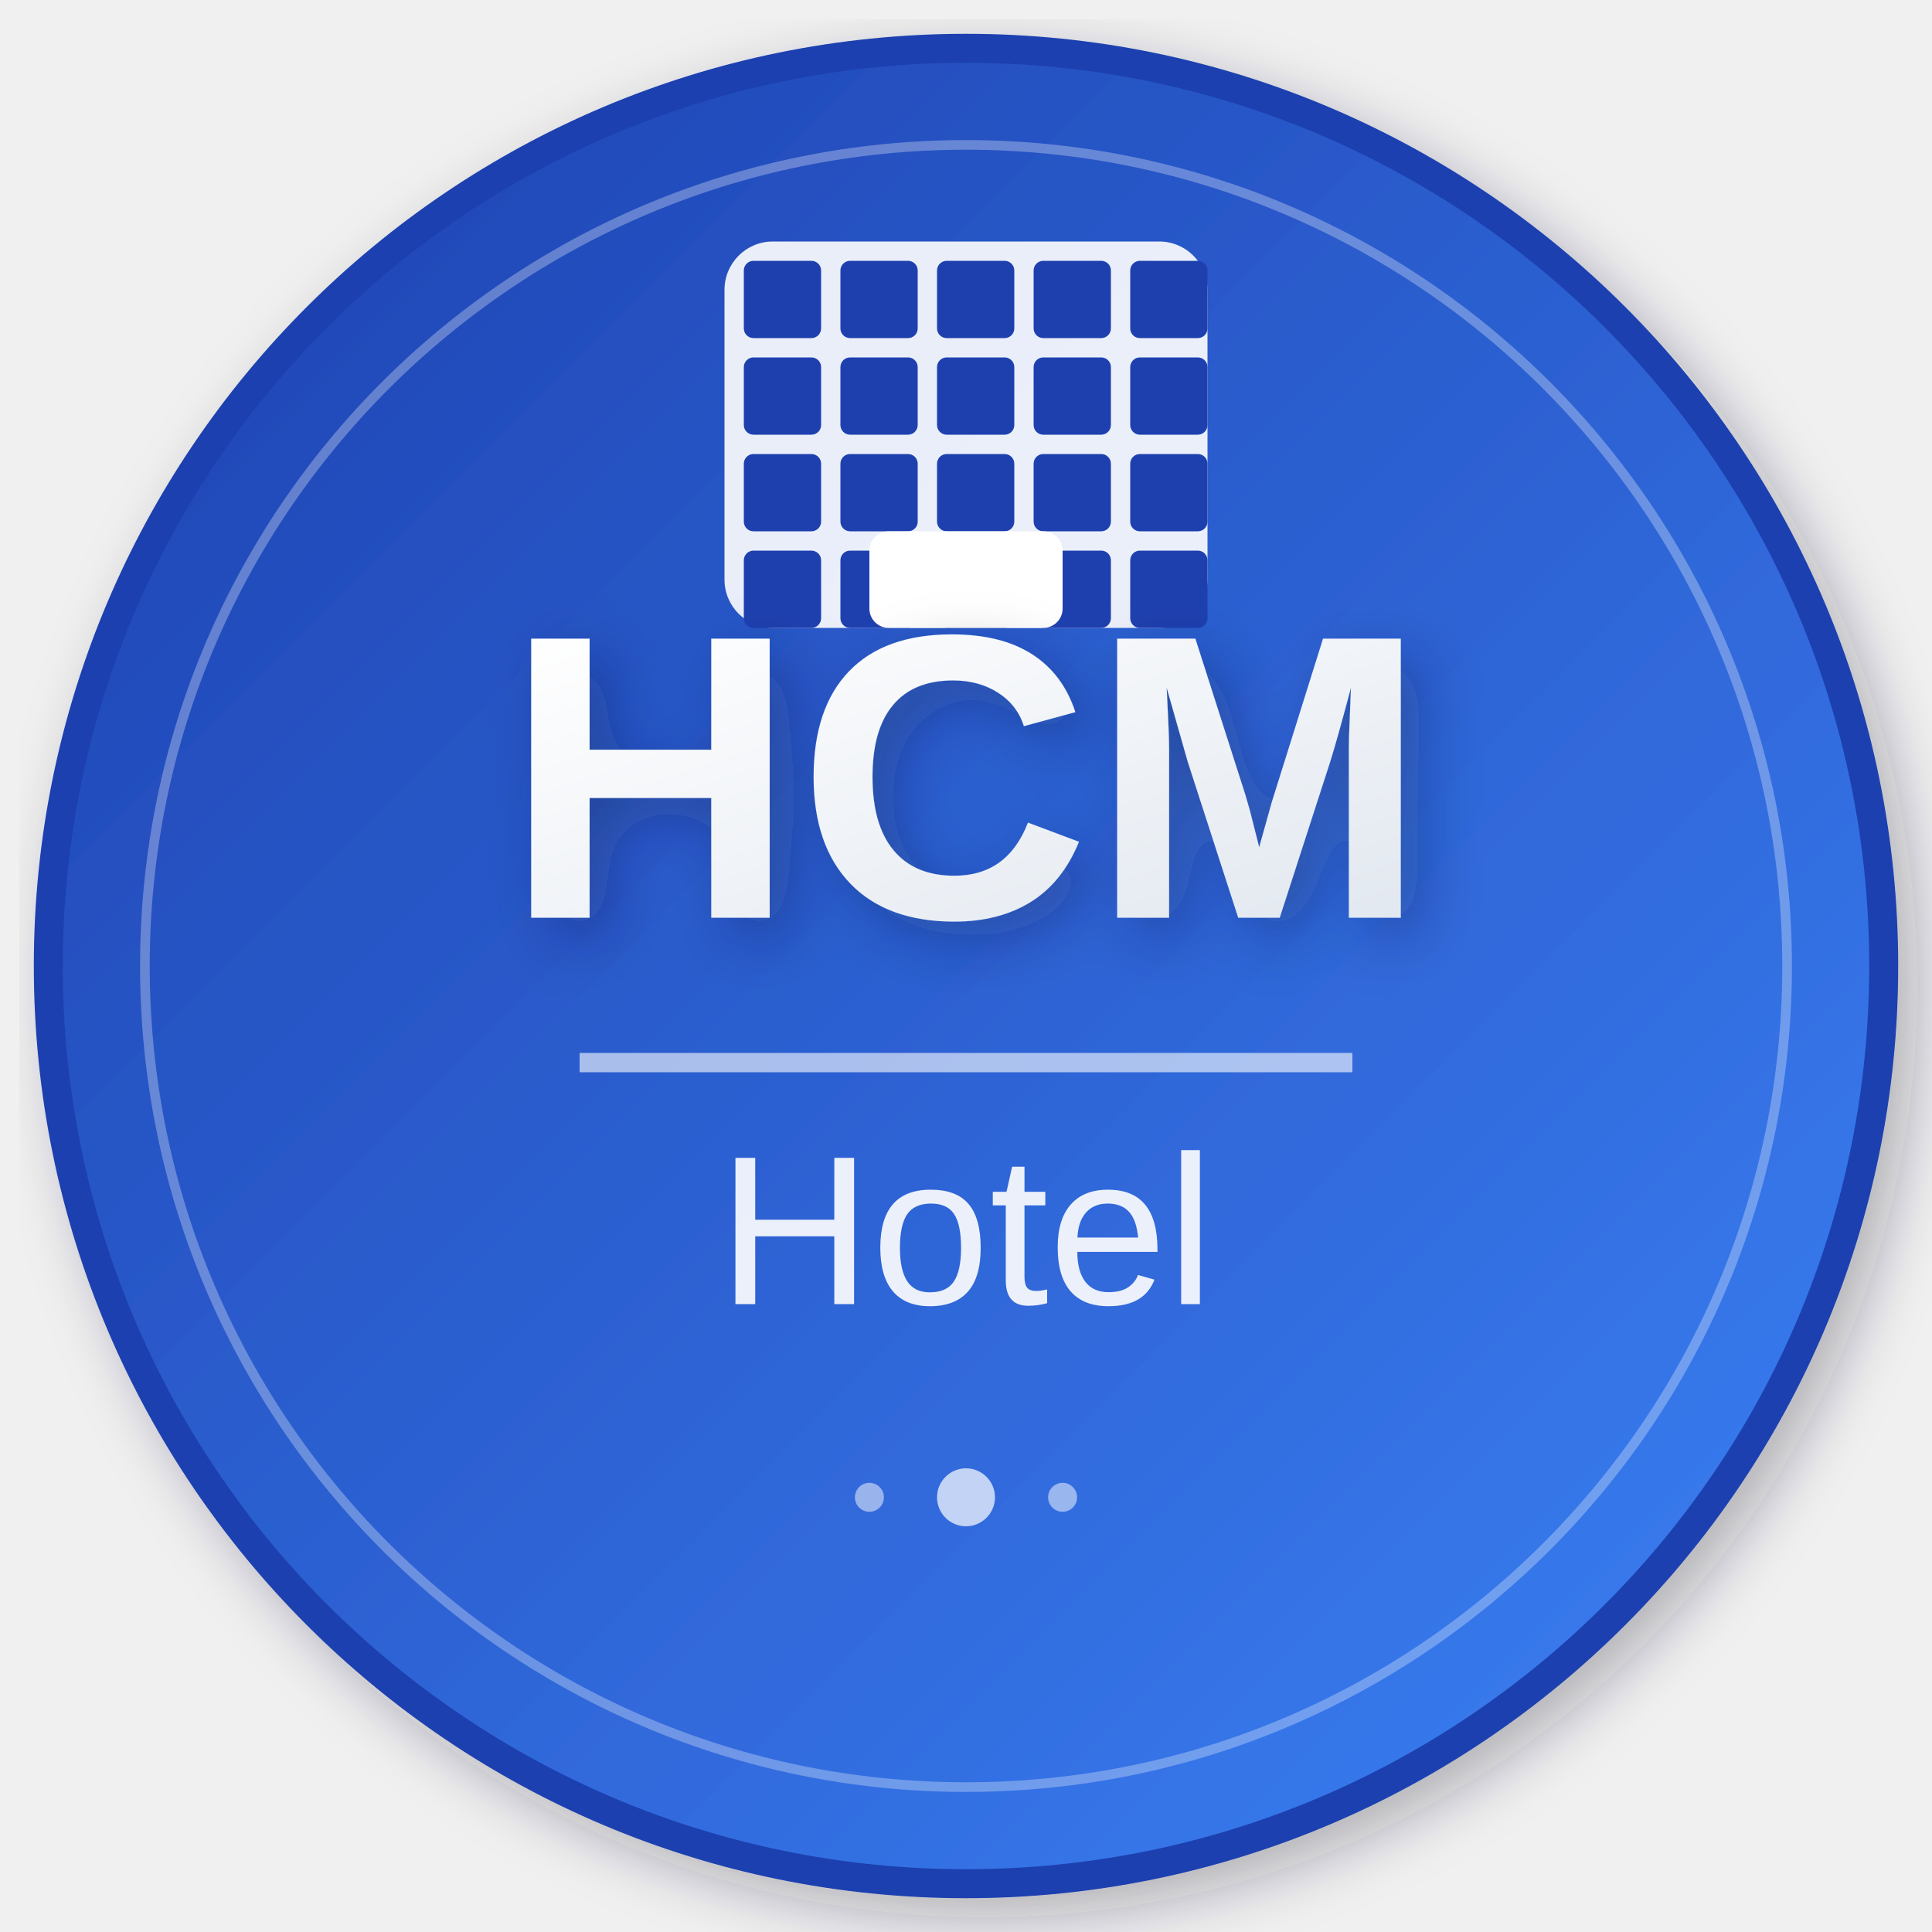
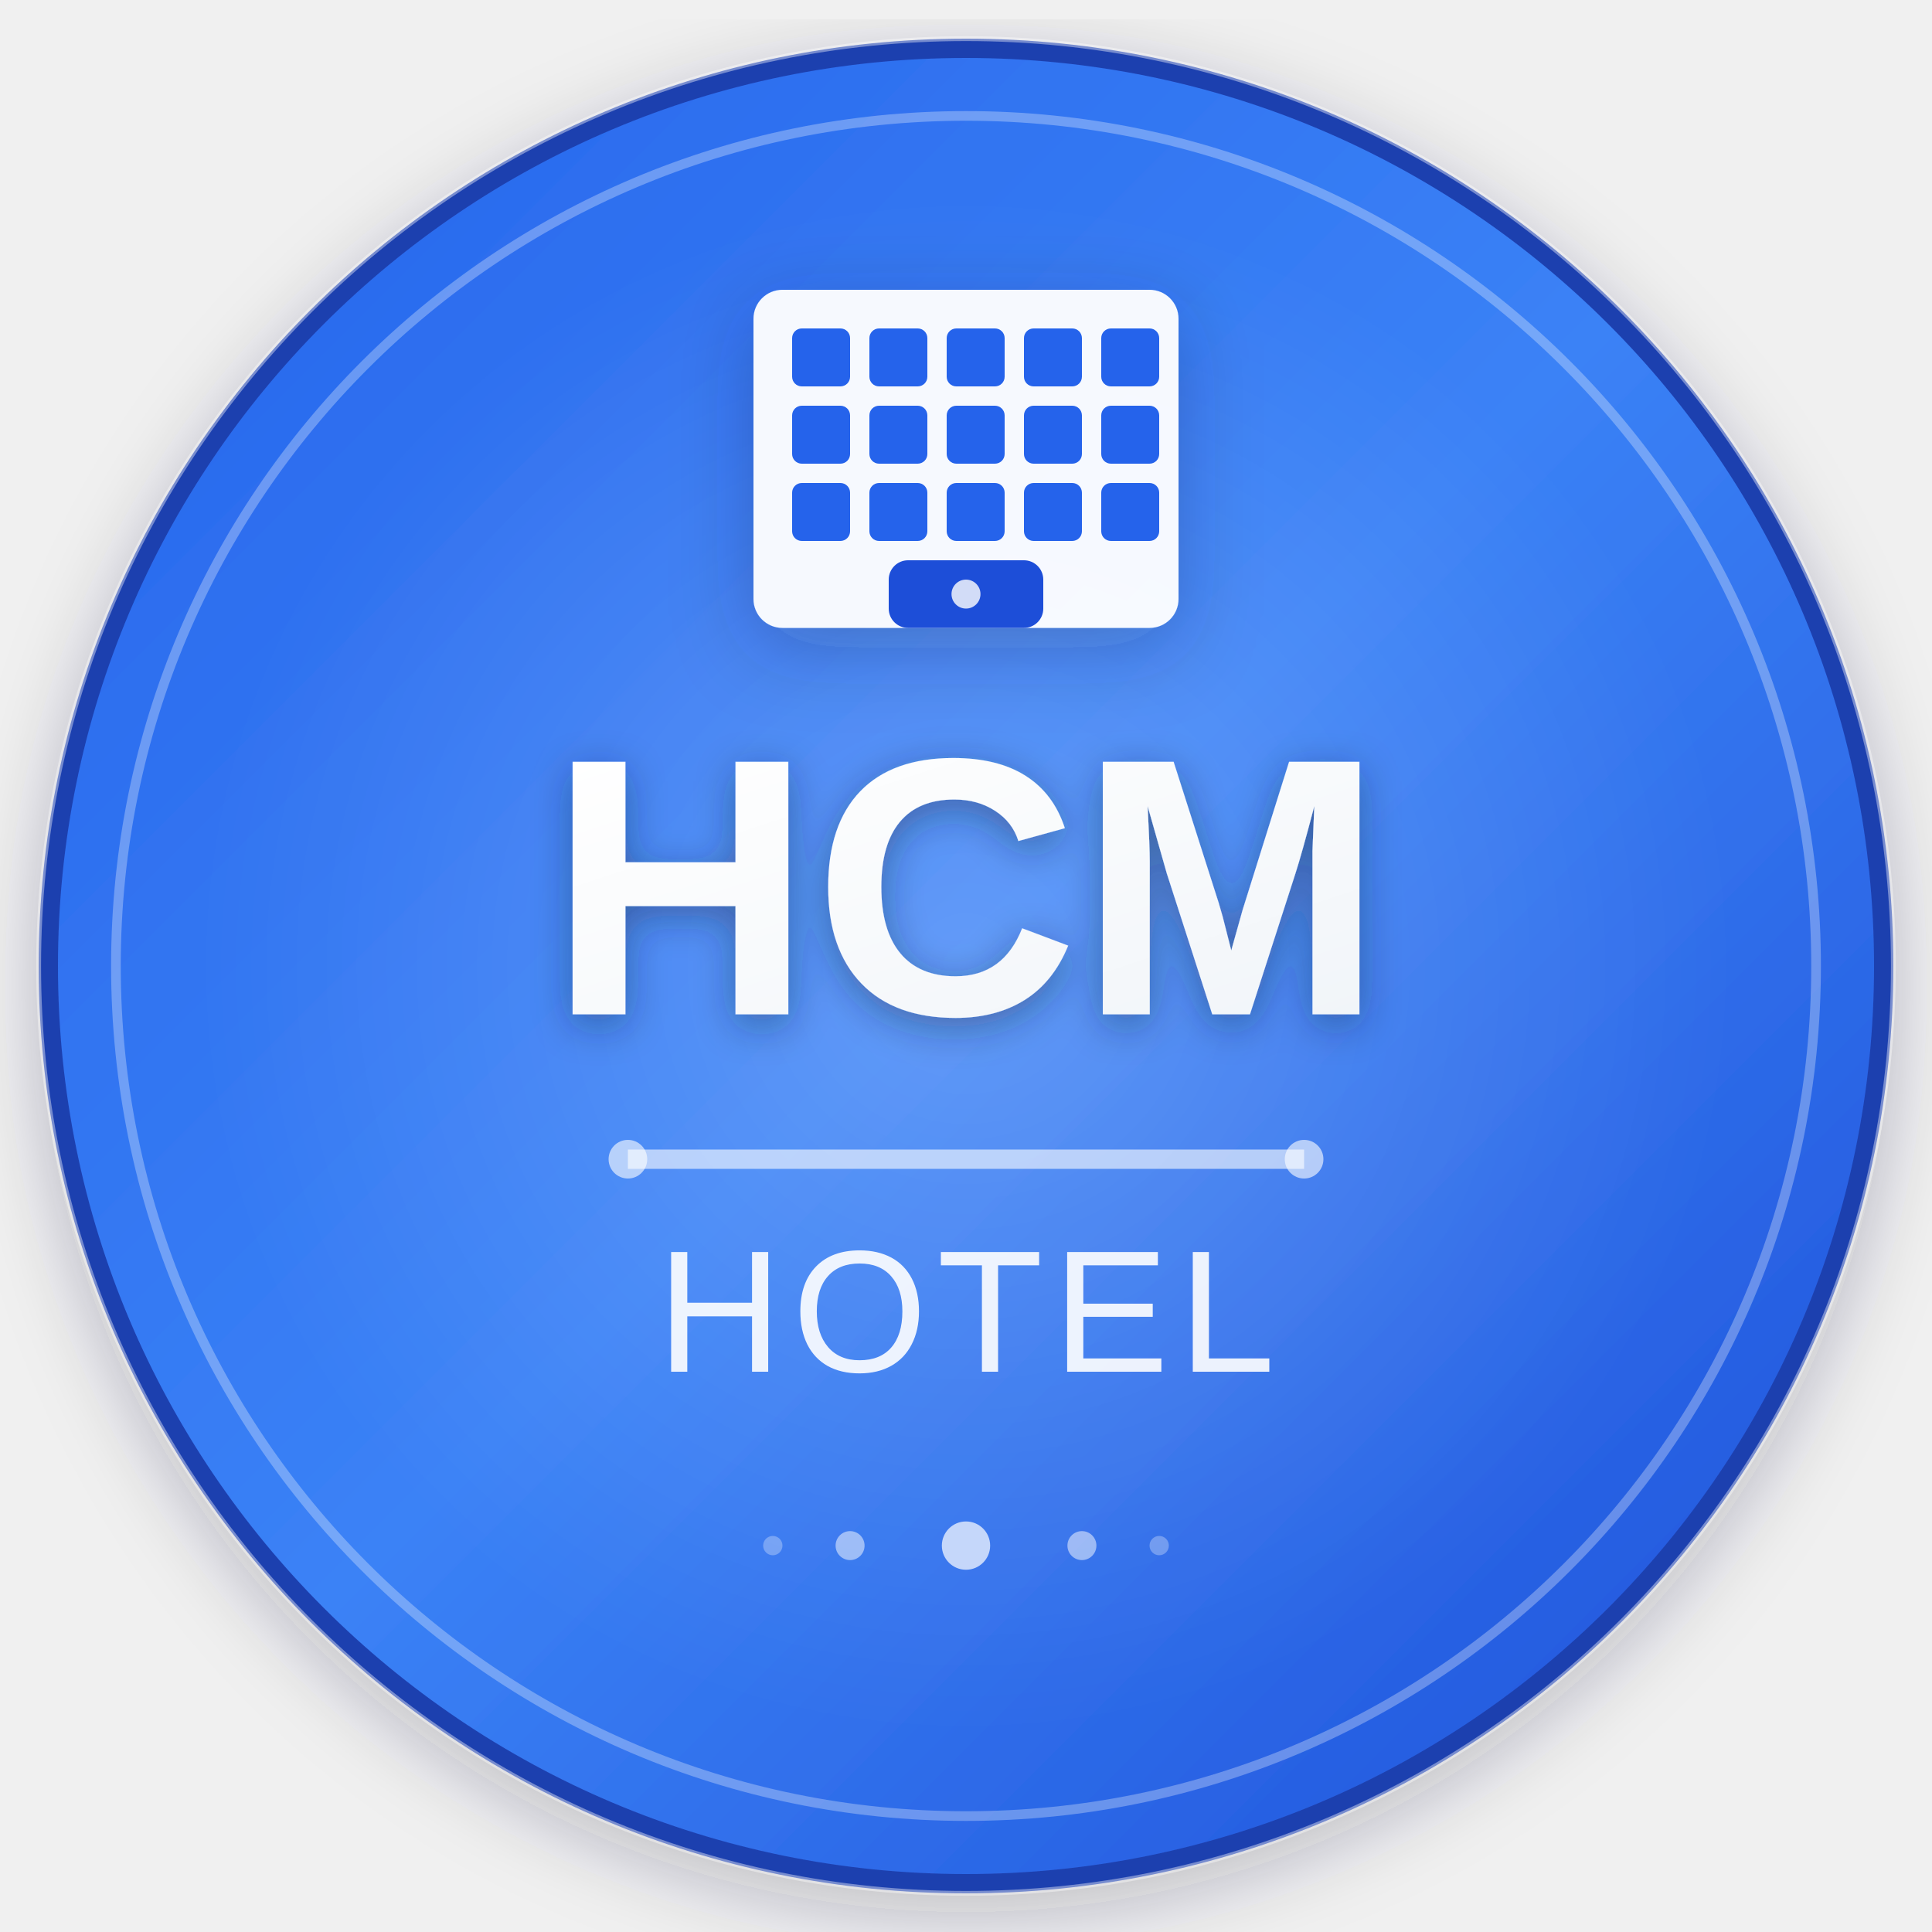
<svg xmlns="http://www.w3.org/2000/svg" viewBox="0 0 200 200" width="200" height="200">
  <defs>
    <linearGradient id="bgGradient" x1="0%" y1="0%" x2="100%" y2="100%">
-       <stop offset="0%" style="stop-color:#1e40af;stop-opacity:1" />
-       <stop offset="100%" style="stop-color:#3b82f6;stop-opacity:1" />
+       <stop offset="0%" style="stop-color:#2563eb;stop-opacity:1" />
+       <stop offset="50%" style="stop-color:#3b82f6;stop-opacity:1" />
+       <stop offset="100%" style="stop-color:#1d4ed8;stop-opacity:1" />
    </linearGradient>
    <linearGradient id="textGradient" x1="0%" y1="0%" x2="100%" y2="100%">
      <stop offset="0%" style="stop-color:#ffffff;stop-opacity:1" />
-       <stop offset="100%" style="stop-color:#e2e8f0;stop-opacity:1" />
+       <stop offset="100%" style="stop-color:#f1f5f9;stop-opacity:1" />
    </linearGradient>
-     <filter id="shadow" x="-50%" y="-50%" width="200%" height="200%">
-       <feDropShadow dx="2" dy="2" stdDeviation="3" flood-color="#1e293b" flood-opacity="0.3" />
+     <radialGradient id="centerGlow" cx="50%" cy="50%" r="50%">
+       <stop offset="0%" style="stop-color:#ffffff;stop-opacity:0.2" />
+       <stop offset="100%" style="stop-color:#ffffff;stop-opacity:0" />
+     </radialGradient>
+     <filter id="dropShadow" x="-50%" y="-50%" width="200%" height="200%">
+       <feDropShadow dx="0" dy="2" stdDeviation="4" flood-color="#1e293b" flood-opacity="0.25" />
+     </filter>
+     <filter id="textShadow" x="-50%" y="-50%" width="200%" height="200%">
+       <feDropShadow dx="0" dy="1" stdDeviation="2" flood-color="#1e293b" flood-opacity="0.4" />
    </filter>
  </defs>
-   <circle cx="100" cy="100" r="95" fill="url(#bgGradient)" stroke="#1e40af" stroke-width="3" filter="url(#shadow)" />
-   <circle cx="100" cy="100" r="85" fill="none" stroke="#ffffff" stroke-width="1" opacity="0.3" />
-   <rect x="75" y="25" width="50" height="40" fill="#ffffff" rx="5" opacity="0.9" />
-   <rect x="77" y="27" width="8" height="8" fill="#1e40af" rx="1" />
-   <rect x="87" y="27" width="8" height="8" fill="#1e40af" rx="1" />
-   <rect x="97" y="27" width="8" height="8" fill="#1e40af" rx="1" />
-   <rect x="107" y="27" width="8" height="8" fill="#1e40af" rx="1" />
-   <rect x="117" y="27" width="8" height="8" fill="#1e40af" rx="1" />
-   <rect x="77" y="37" width="8" height="8" fill="#1e40af" rx="1" />
-   <rect x="87" y="37" width="8" height="8" fill="#1e40af" rx="1" />
-   <rect x="97" y="37" width="8" height="8" fill="#1e40af" rx="1" />
-   <rect x="107" y="37" width="8" height="8" fill="#1e40af" rx="1" />
-   <rect x="117" y="37" width="8" height="8" fill="#1e40af" rx="1" />
-   <rect x="77" y="47" width="8" height="8" fill="#1e40af" rx="1" />
-   <rect x="87" y="47" width="8" height="8" fill="#1e40af" rx="1" />
-   <rect x="97" y="47" width="8" height="8" fill="#1e40af" rx="1" />
-   <rect x="107" y="47" width="8" height="8" fill="#1e40af" rx="1" />
-   <rect x="117" y="47" width="8" height="8" fill="#1e40af" rx="1" />
-   <rect x="77" y="57" width="8" height="8" fill="#1e40af" rx="1" />
-   <rect x="87" y="57" width="8" height="8" fill="#1e40af" rx="1" />
-   <rect x="97" y="57" width="8" height="8" fill="#1e40af" rx="1" />
-   <rect x="107" y="57" width="8" height="8" fill="#1e40af" rx="1" />
-   <rect x="117" y="57" width="8" height="8" fill="#1e40af" rx="1" />
-   <rect x="90" y="55" width="20" height="10" fill="#ffffff" rx="2" />
-   <text x="100" y="95" text-anchor="middle" font-family="Arial, sans-serif" font-size="42" font-weight="bold" fill="url(#textGradient)" filter="url(#shadow)">HCM</text>
-   <line x1="60" y1="110" x2="140" y2="110" stroke="#ffffff" stroke-width="2" opacity="0.6" />
-   <text x="100" y="135" text-anchor="middle" font-family="Arial, sans-serif" font-size="22" font-weight="300" fill="#ffffff" opacity="0.9">Hotel</text>
-   <circle cx="100" cy="155" r="3" fill="#ffffff" opacity="0.7" />
-   <circle cx="90" cy="155" r="1.5" fill="#ffffff" opacity="0.5" />
-   <circle cx="110" cy="155" r="1.5" fill="#ffffff" opacity="0.5" />
+   <circle cx="100" cy="100" r="95" fill="url(#bgGradient)" stroke="#1e40af" stroke-width="2" filter="url(#dropShadow)" />
+   <circle cx="100" cy="100" r="80" fill="url(#centerGlow)" />
+   <circle cx="100" cy="100" r="88" fill="none" stroke="#ffffff" stroke-width="1" opacity="0.3" />
+   <g transform="translate(100, 30)">
+     <rect x="-22" y="0" width="44" height="35" fill="#ffffff" rx="3" opacity="0.95" filter="url(#dropShadow)" />
+     <rect x="-18" y="4" width="6" height="6" fill="#2563eb" rx="1" />
+     <rect x="-10" y="4" width="6" height="6" fill="#2563eb" rx="1" />
+     <rect x="-2" y="4" width="6" height="6" fill="#2563eb" rx="1" />
+     <rect x="6" y="4" width="6" height="6" fill="#2563eb" rx="1" />
+     <rect x="14" y="4" width="6" height="6" fill="#2563eb" rx="1" />
+     <rect x="-18" y="12" width="6" height="6" fill="#2563eb" rx="1" />
+     <rect x="-10" y="12" width="6" height="6" fill="#2563eb" rx="1" />
+     <rect x="-2" y="12" width="6" height="6" fill="#2563eb" rx="1" />
+     <rect x="6" y="12" width="6" height="6" fill="#2563eb" rx="1" />
+     <rect x="14" y="12" width="6" height="6" fill="#2563eb" rx="1" />
+     <rect x="-18" y="20" width="6" height="6" fill="#2563eb" rx="1" />
+     <rect x="-10" y="20" width="6" height="6" fill="#2563eb" rx="1" />
+     <rect x="-2" y="20" width="6" height="6" fill="#2563eb" rx="1" />
+     <rect x="6" y="20" width="6" height="6" fill="#2563eb" rx="1" />
+     <rect x="14" y="20" width="6" height="6" fill="#2563eb" rx="1" />
+     <rect x="-8" y="28" width="16" height="7" fill="#1d4ed8" rx="2" />
+     <circle cx="0" cy="31.5" r="1.5" fill="#ffffff" opacity="0.8" />
+   </g>
+   <text x="100" y="105" text-anchor="middle" font-family="Arial, sans-serif" font-size="38" font-weight="bold" fill="url(#textGradient)" filter="url(#textShadow)">HCM</text>
+   <g>
+     <line x1="65" y1="120" x2="135" y2="120" stroke="#ffffff" stroke-width="2" opacity="0.6" />
+     <circle cx="65" cy="120" r="2" fill="#ffffff" opacity="0.6" />
+     <circle cx="135" cy="120" r="2" fill="#ffffff" opacity="0.6" />
+   </g>
+   <text x="100" y="142" text-anchor="middle" font-family="Arial, sans-serif" font-size="18" font-weight="300" fill="#ffffff" opacity="0.9" letter-spacing="1px">HOTEL</text>
+   <g transform="translate(100, 160)">
+     <circle cx="0" cy="0" r="2.5" fill="#ffffff" opacity="0.7" />
+     <circle cx="-12" cy="0" r="1.5" fill="#ffffff" opacity="0.5" />
+     <circle cx="12" cy="0" r="1.5" fill="#ffffff" opacity="0.5" />
+     <circle cx="-20" cy="0" r="1" fill="#ffffff" opacity="0.3" />
+     <circle cx="20" cy="0" r="1" fill="#ffffff" opacity="0.3" />
+   </g>
+   <circle cx="100" cy="100" r="96" fill="none" stroke="#ffffff" stroke-width="0.5" opacity="0.4" />
</svg>
